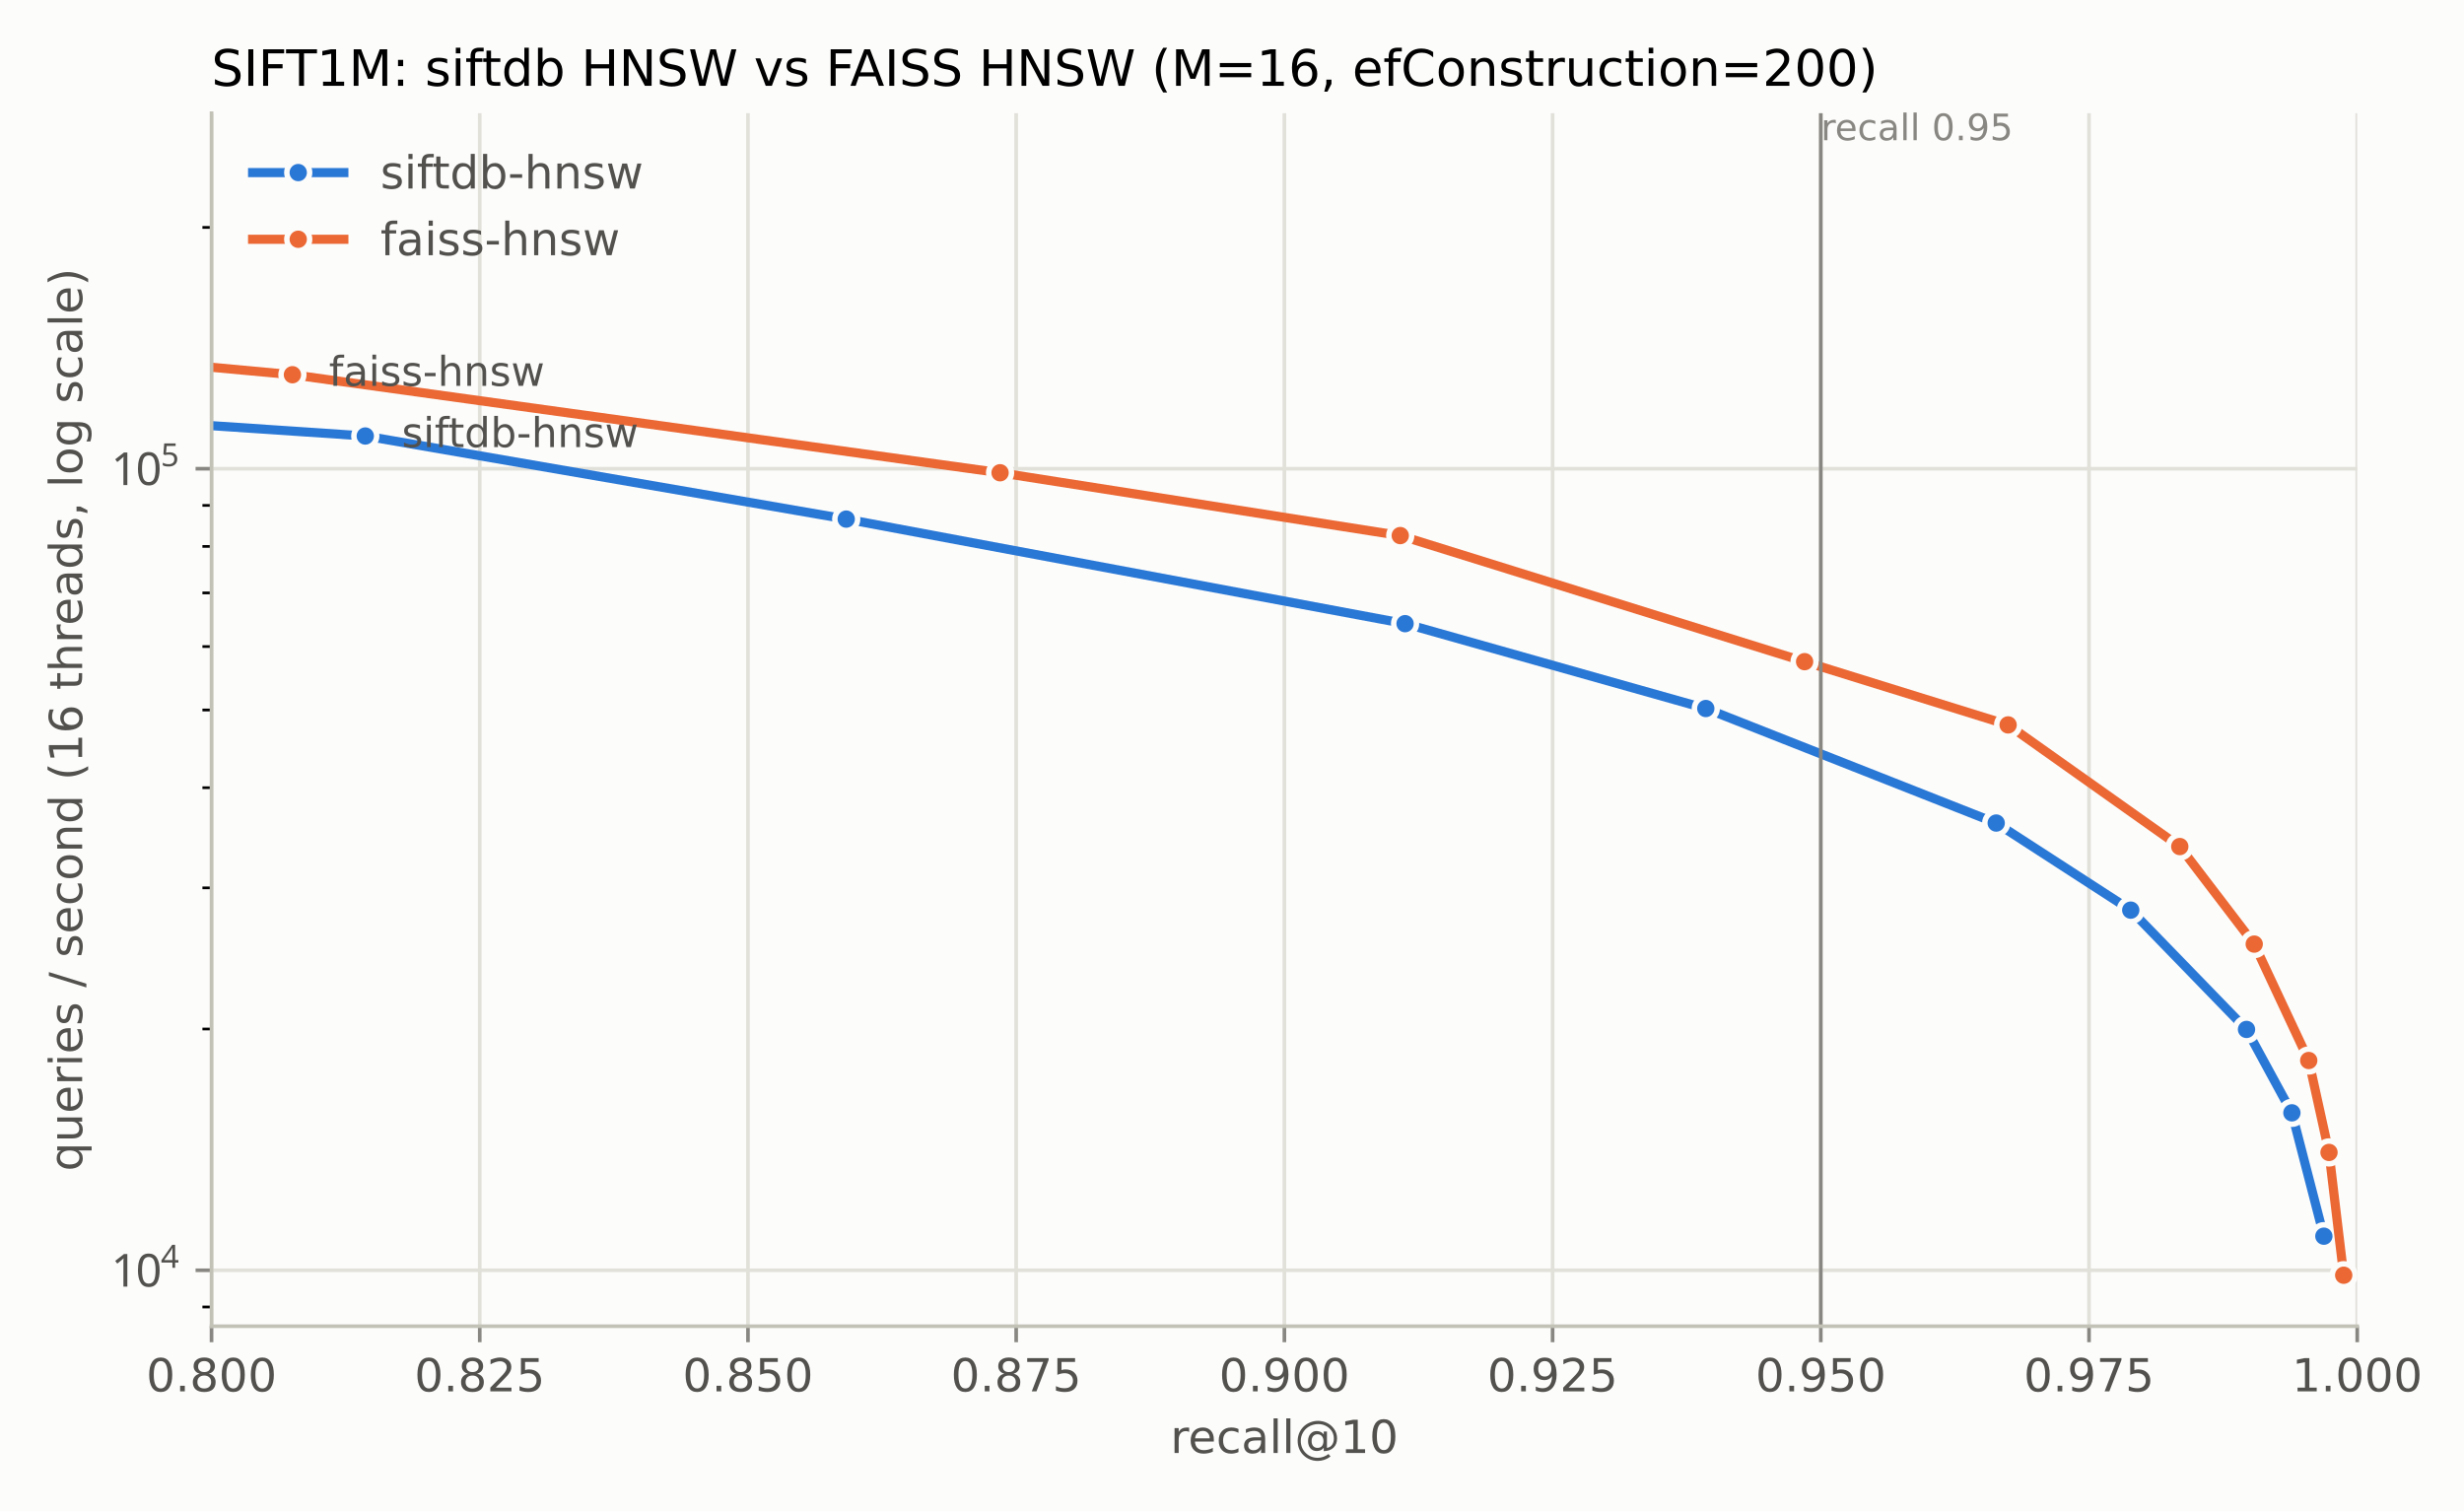
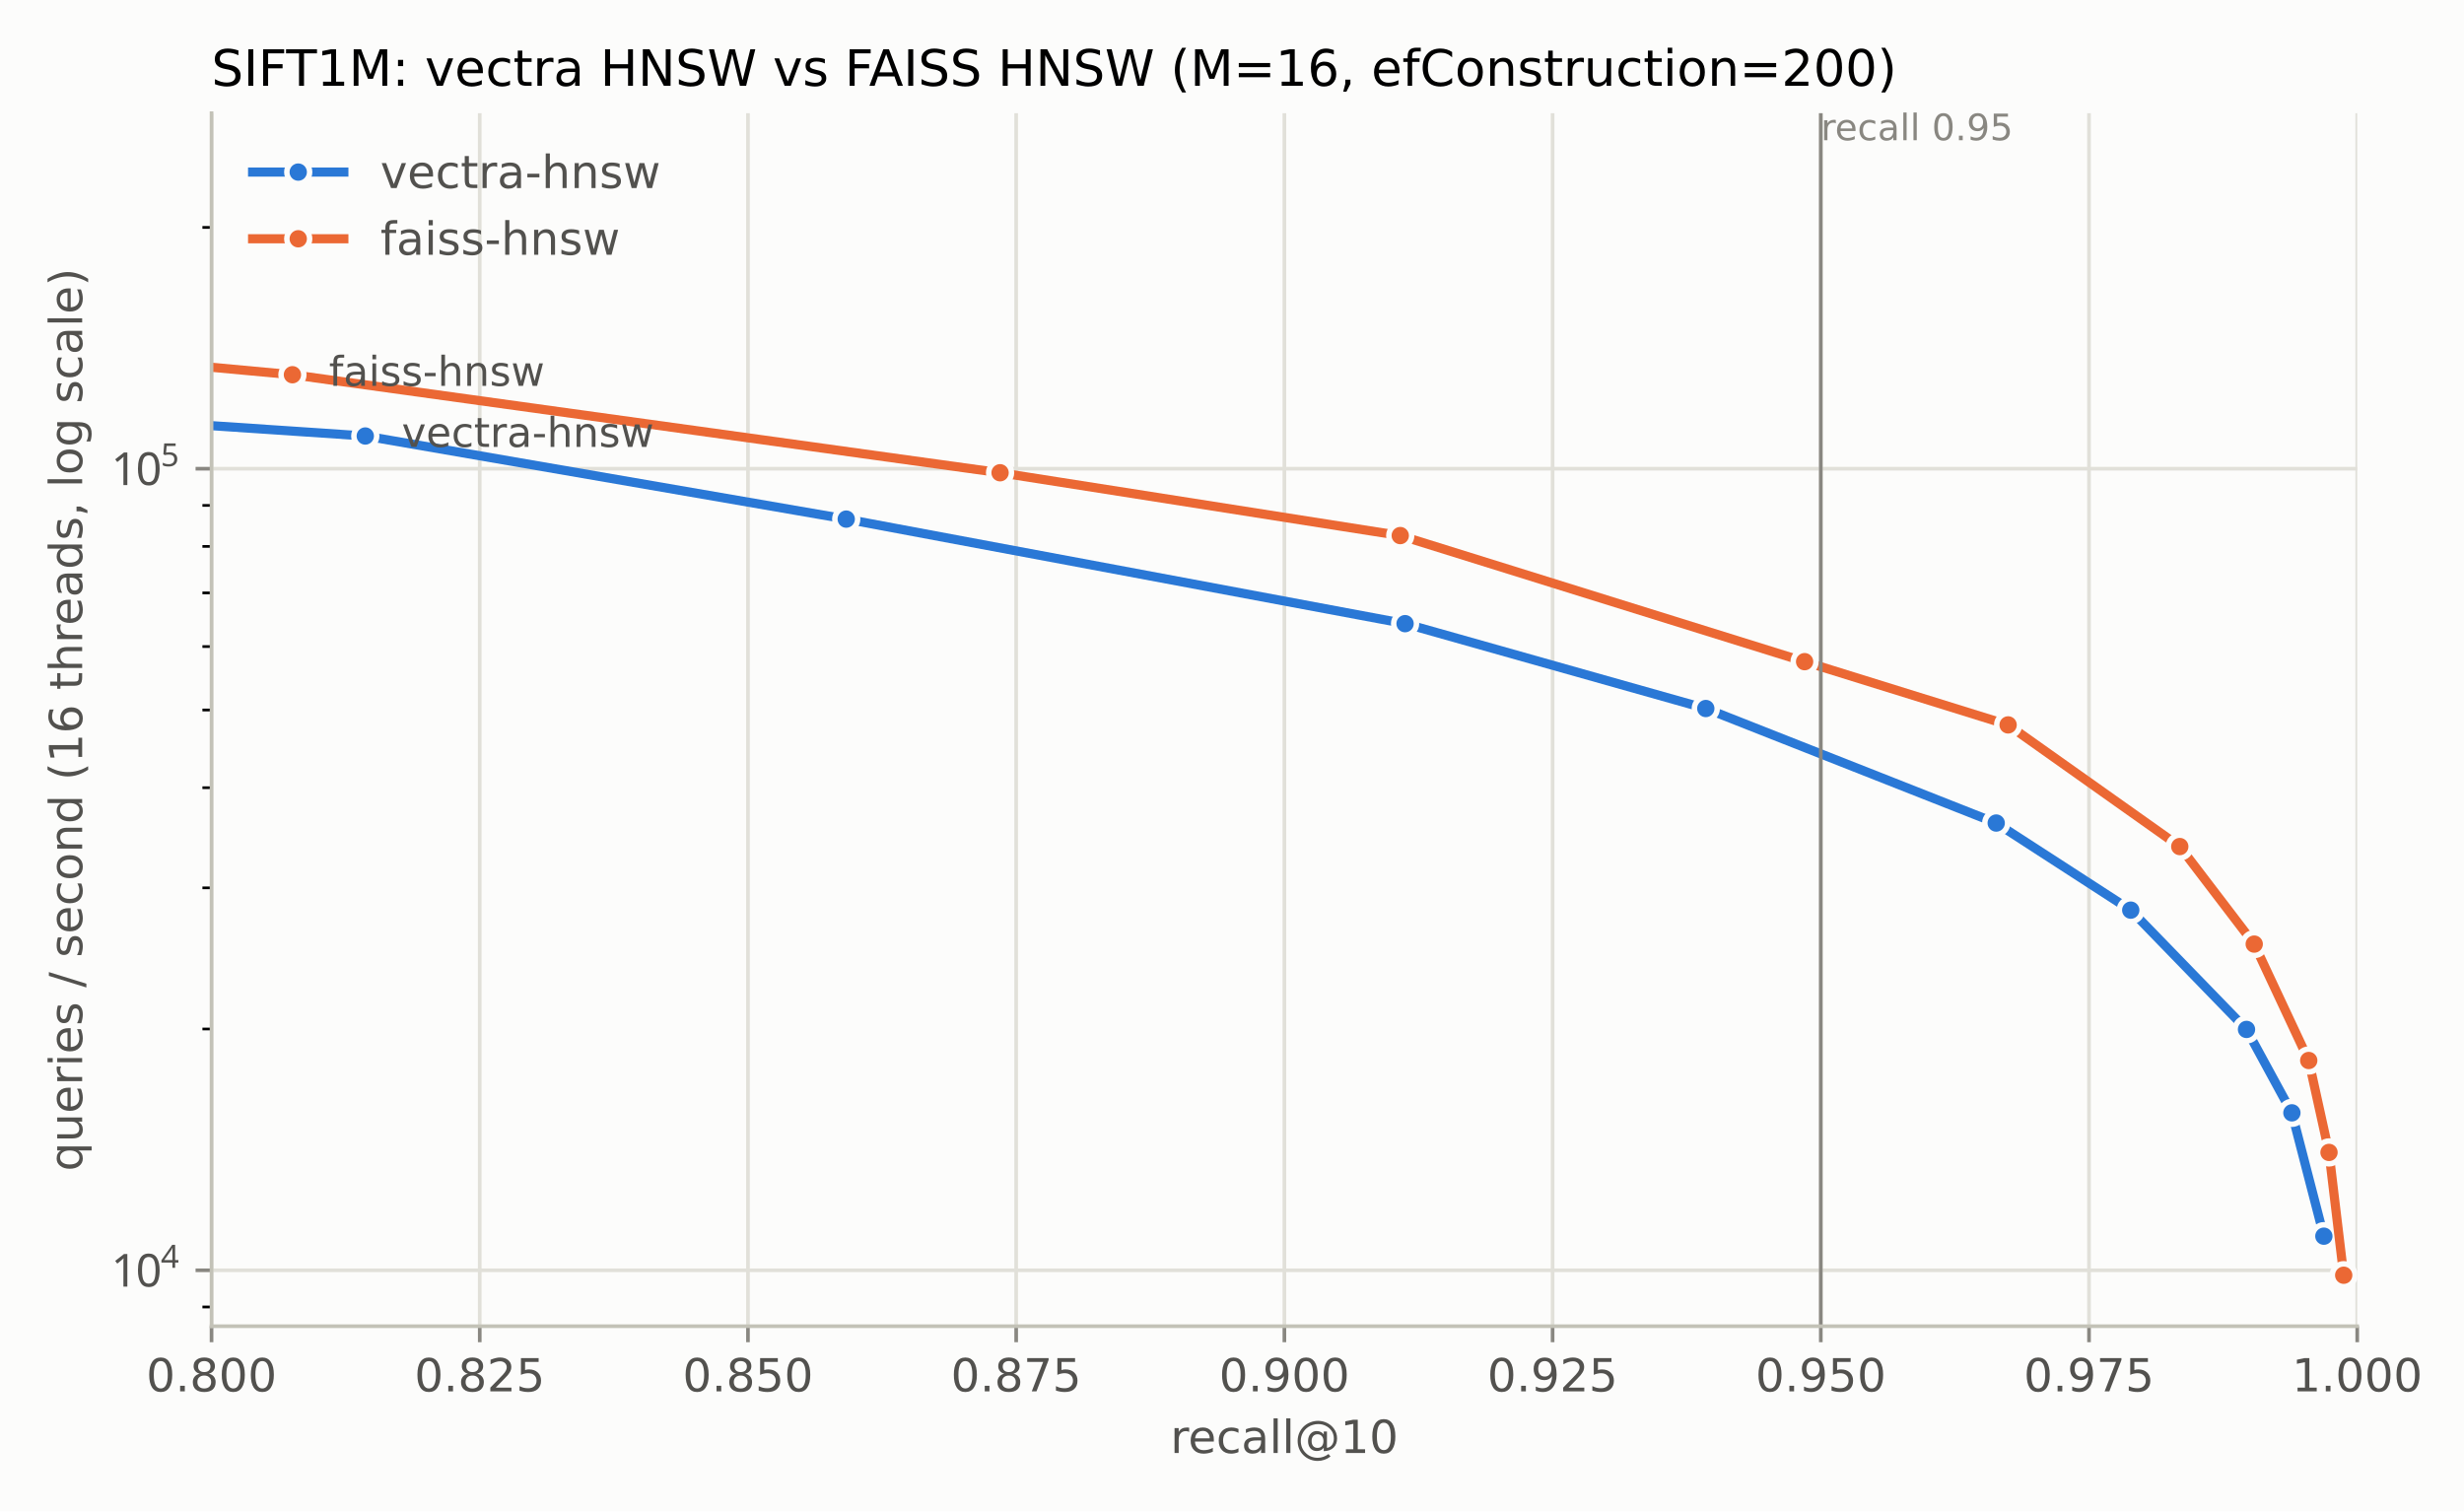
<svg xmlns="http://www.w3.org/2000/svg" xmlns:xlink="http://www.w3.org/1999/xlink" width="540pt" height="331.2pt" viewBox="0 0 540 331.2" version="1.1">
  <defs>
    <style type="text/css">*{stroke-linejoin: round; stroke-linecap: butt}</style>
  </defs>
  <g id="figure_1">
    <g id="patch_1">
      <path d="M 0 331.2  L 540 331.2  L 540 0  L 0 0  z " style="fill: #fcfcfb" />
    </g>
    <g id="axes_1">
      <g id="patch_2">
        <path d="M 46.36 290.63  L 516.6 290.63  L 516.6 24.808  L 46.36 24.808  z " style="fill: #fcfcfb" />
      </g>
      <g id="matplotlib.axis_1">
        <g id="xtick_1">
          <g id="line2d_1">
-             <path d="M 46.36 290.63  L 46.36 24.808  " clip-path="url(#p88bbd1f9e2)" style="fill: none; stroke: #e1e0d9; stroke-width: 0.8; stroke-linecap: square" />
+             <path d="M 46.36 290.63  L 46.36 24.808  " clip-path="url(#p615460db2a)" style="fill: none; stroke: #e1e0d9; stroke-width: 0.8; stroke-linecap: square" />
          </g>
          <g id="line2d_2">
            <defs>
-               <path id="m669d03143e" d="M 0 0  L 0 3.5  " style="stroke: #898781; stroke-width: 0.8" />
+               <path id="m528ea32f7b" d="M 0 0  L 0 3.5  " style="stroke: #898781; stroke-width: 0.8" />
            </defs>
            <g>
-               <use xlink:href="#m669d03143e" x="46.36" y="290.63" style="fill: #898781; stroke: #898781; stroke-width: 0.8" />
+               <use xlink:href="#m528ea32f7b" x="46.36" y="290.63" style="fill: #898781; stroke: #898781; stroke-width: 0.8" />
            </g>
          </g>
          <g id="text_1">
            <text style="font-size: 10px; font-family: 'Segoe UI', 'DejaVu Sans', 'Bitstream Vera Sans', 'Computer Modern Sans Serif', 'Lucida Grande', 'Verdana', 'Geneva', 'Lucid', 'Arial', 'Helvetica', 'Avant Garde', sans-serif; text-anchor: middle; fill: #52514e" x="46.36" y="304.911" transform="rotate(-0 46.36027 304.9107)">0.800</text>
          </g>
        </g>
        <g id="xtick_2">
          <g id="line2d_3">
-             <path d="M 105.14 290.63  L 105.14 24.808  " clip-path="url(#p88bbd1f9e2)" style="fill: none; stroke: #e1e0d9; stroke-width: 0.8; stroke-linecap: square" />
+             <path d="M 105.14 290.63  L 105.14 24.808  " clip-path="url(#p615460db2a)" style="fill: none; stroke: #e1e0d9; stroke-width: 0.8; stroke-linecap: square" />
          </g>
          <g id="line2d_4">
            <g>
-               <use xlink:href="#m669d03143e" x="105.14" y="290.63" style="fill: #898781; stroke: #898781; stroke-width: 0.8" />
+               <use xlink:href="#m528ea32f7b" x="105.14" y="290.63" style="fill: #898781; stroke: #898781; stroke-width: 0.8" />
            </g>
          </g>
          <g id="text_2">
            <text style="font-size: 10px; font-family: 'Segoe UI', 'DejaVu Sans', 'Bitstream Vera Sans', 'Computer Modern Sans Serif', 'Lucida Grande', 'Verdana', 'Geneva', 'Lucid', 'Arial', 'Helvetica', 'Avant Garde', sans-serif; text-anchor: middle; fill: #52514e" x="105.14" y="304.911" transform="rotate(-0 105.1402 304.9107)">0.825</text>
          </g>
        </g>
        <g id="xtick_3">
          <g id="line2d_5">
-             <path d="M 163.92 290.63  L 163.92 24.808  " clip-path="url(#p88bbd1f9e2)" style="fill: none; stroke: #e1e0d9; stroke-width: 0.8; stroke-linecap: square" />
+             <path d="M 163.92 290.63  L 163.92 24.808  " clip-path="url(#p615460db2a)" style="fill: none; stroke: #e1e0d9; stroke-width: 0.8; stroke-linecap: square" />
          </g>
          <g id="line2d_6">
            <g>
-               <use xlink:href="#m669d03143e" x="163.92" y="290.63" style="fill: #898781; stroke: #898781; stroke-width: 0.8" />
+               <use xlink:href="#m528ea32f7b" x="163.92" y="290.63" style="fill: #898781; stroke: #898781; stroke-width: 0.8" />
            </g>
          </g>
          <g id="text_3">
            <text style="font-size: 10px; font-family: 'Segoe UI', 'DejaVu Sans', 'Bitstream Vera Sans', 'Computer Modern Sans Serif', 'Lucida Grande', 'Verdana', 'Geneva', 'Lucid', 'Arial', 'Helvetica', 'Avant Garde', sans-serif; text-anchor: middle; fill: #52514e" x="163.92" y="304.911" transform="rotate(-0 163.9202 304.9107)">0.850</text>
          </g>
        </g>
        <g id="xtick_4">
          <g id="line2d_7">
-             <path d="M 222.7 290.63  L 222.7 24.808  " clip-path="url(#p88bbd1f9e2)" style="fill: none; stroke: #e1e0d9; stroke-width: 0.8; stroke-linecap: square" />
+             <path d="M 222.7 290.63  L 222.7 24.808  " clip-path="url(#p615460db2a)" style="fill: none; stroke: #e1e0d9; stroke-width: 0.8; stroke-linecap: square" />
          </g>
          <g id="line2d_8">
            <g>
-               <use xlink:href="#m669d03143e" x="222.7" y="290.63" style="fill: #898781; stroke: #898781; stroke-width: 0.8" />
+               <use xlink:href="#m528ea32f7b" x="222.7" y="290.63" style="fill: #898781; stroke: #898781; stroke-width: 0.8" />
            </g>
          </g>
          <g id="text_4">
            <text style="font-size: 10px; font-family: 'Segoe UI', 'DejaVu Sans', 'Bitstream Vera Sans', 'Computer Modern Sans Serif', 'Lucida Grande', 'Verdana', 'Geneva', 'Lucid', 'Arial', 'Helvetica', 'Avant Garde', sans-serif; text-anchor: middle; fill: #52514e" x="222.7" y="304.911" transform="rotate(-0 222.7002 304.9107)">0.875</text>
          </g>
        </g>
        <g id="xtick_5">
          <g id="line2d_9">
-             <path d="M 281.48 290.63  L 281.48 24.808  " clip-path="url(#p88bbd1f9e2)" style="fill: none; stroke: #e1e0d9; stroke-width: 0.8; stroke-linecap: square" />
+             <path d="M 281.48 290.63  L 281.48 24.808  " clip-path="url(#p615460db2a)" style="fill: none; stroke: #e1e0d9; stroke-width: 0.8; stroke-linecap: square" />
          </g>
          <g id="line2d_10">
            <g>
-               <use xlink:href="#m669d03143e" x="281.48" y="290.63" style="fill: #898781; stroke: #898781; stroke-width: 0.8" />
+               <use xlink:href="#m528ea32f7b" x="281.48" y="290.63" style="fill: #898781; stroke: #898781; stroke-width: 0.8" />
            </g>
          </g>
          <g id="text_5">
            <text style="font-size: 10px; font-family: 'Segoe UI', 'DejaVu Sans', 'Bitstream Vera Sans', 'Computer Modern Sans Serif', 'Lucida Grande', 'Verdana', 'Geneva', 'Lucid', 'Arial', 'Helvetica', 'Avant Garde', sans-serif; text-anchor: middle; fill: #52514e" x="281.48" y="304.911" transform="rotate(-0 281.4801 304.9107)">0.900</text>
          </g>
        </g>
        <g id="xtick_6">
          <g id="line2d_11">
-             <path d="M 340.26 290.63  L 340.26 24.808  " clip-path="url(#p88bbd1f9e2)" style="fill: none; stroke: #e1e0d9; stroke-width: 0.8; stroke-linecap: square" />
+             <path d="M 340.26 290.63  L 340.26 24.808  " clip-path="url(#p615460db2a)" style="fill: none; stroke: #e1e0d9; stroke-width: 0.8; stroke-linecap: square" />
          </g>
          <g id="line2d_12">
            <g>
-               <use xlink:href="#m669d03143e" x="340.26" y="290.63" style="fill: #898781; stroke: #898781; stroke-width: 0.8" />
+               <use xlink:href="#m528ea32f7b" x="340.26" y="290.63" style="fill: #898781; stroke: #898781; stroke-width: 0.8" />
            </g>
          </g>
          <g id="text_6">
            <text style="font-size: 10px; font-family: 'Segoe UI', 'DejaVu Sans', 'Bitstream Vera Sans', 'Computer Modern Sans Serif', 'Lucida Grande', 'Verdana', 'Geneva', 'Lucid', 'Arial', 'Helvetica', 'Avant Garde', sans-serif; text-anchor: middle; fill: #52514e" x="340.26" y="304.911" transform="rotate(-0 340.2601 304.9107)">0.925</text>
          </g>
        </g>
        <g id="xtick_7">
          <g id="line2d_13">
-             <path d="M 399.04 290.63  L 399.04 24.808  " clip-path="url(#p88bbd1f9e2)" style="fill: none; stroke: #e1e0d9; stroke-width: 0.8; stroke-linecap: square" />
+             <path d="M 399.04 290.63  L 399.04 24.808  " clip-path="url(#p615460db2a)" style="fill: none; stroke: #e1e0d9; stroke-width: 0.8; stroke-linecap: square" />
          </g>
          <g id="line2d_14">
            <g>
-               <use xlink:href="#m669d03143e" x="399.04" y="290.63" style="fill: #898781; stroke: #898781; stroke-width: 0.8" />
+               <use xlink:href="#m528ea32f7b" x="399.04" y="290.63" style="fill: #898781; stroke: #898781; stroke-width: 0.8" />
            </g>
          </g>
          <g id="text_7">
            <text style="font-size: 10px; font-family: 'Segoe UI', 'DejaVu Sans', 'Bitstream Vera Sans', 'Computer Modern Sans Serif', 'Lucida Grande', 'Verdana', 'Geneva', 'Lucid', 'Arial', 'Helvetica', 'Avant Garde', sans-serif; text-anchor: middle; fill: #52514e" x="399.04" y="304.911" transform="rotate(-0 399.0401 304.9107)">0.950</text>
          </g>
        </g>
        <g id="xtick_8">
          <g id="line2d_15">
-             <path d="M 457.82 290.63  L 457.82 24.808  " clip-path="url(#p88bbd1f9e2)" style="fill: none; stroke: #e1e0d9; stroke-width: 0.8; stroke-linecap: square" />
+             <path d="M 457.82 290.63  L 457.82 24.808  " clip-path="url(#p615460db2a)" style="fill: none; stroke: #e1e0d9; stroke-width: 0.8; stroke-linecap: square" />
          </g>
          <g id="line2d_16">
            <g>
-               <use xlink:href="#m669d03143e" x="457.82" y="290.63" style="fill: #898781; stroke: #898781; stroke-width: 0.8" />
+               <use xlink:href="#m528ea32f7b" x="457.82" y="290.63" style="fill: #898781; stroke: #898781; stroke-width: 0.8" />
            </g>
          </g>
          <g id="text_8">
            <text style="font-size: 10px; font-family: 'Segoe UI', 'DejaVu Sans', 'Bitstream Vera Sans', 'Computer Modern Sans Serif', 'Lucida Grande', 'Verdana', 'Geneva', 'Lucid', 'Arial', 'Helvetica', 'Avant Garde', sans-serif; text-anchor: middle; fill: #52514e" x="457.82" y="304.911" transform="rotate(-0 457.82 304.9107)">0.975</text>
          </g>
        </g>
        <g id="xtick_9">
          <g id="line2d_17">
-             <path d="M 516.6 290.63  L 516.6 24.808  " clip-path="url(#p88bbd1f9e2)" style="fill: none; stroke: #e1e0d9; stroke-width: 0.8; stroke-linecap: square" />
+             <path d="M 516.6 290.63  L 516.6 24.808  " clip-path="url(#p615460db2a)" style="fill: none; stroke: #e1e0d9; stroke-width: 0.8; stroke-linecap: square" />
          </g>
          <g id="line2d_18">
            <g>
-               <use xlink:href="#m669d03143e" x="516.6" y="290.63" style="fill: #898781; stroke: #898781; stroke-width: 0.8" />
+               <use xlink:href="#m528ea32f7b" x="516.6" y="290.63" style="fill: #898781; stroke: #898781; stroke-width: 0.8" />
            </g>
          </g>
          <g id="text_9">
            <text style="font-size: 10px; font-family: 'Segoe UI', 'DejaVu Sans', 'Bitstream Vera Sans', 'Computer Modern Sans Serif', 'Lucida Grande', 'Verdana', 'Geneva', 'Lucid', 'Arial', 'Helvetica', 'Avant Garde', sans-serif; text-anchor: middle; fill: #52514e" x="516.6" y="304.911" transform="rotate(-0 516.6 304.9107)">1.000</text>
          </g>
        </g>
        <g id="text_10">
          <text style="font-size: 10px; font-family: 'Segoe UI', 'DejaVu Sans', 'Bitstream Vera Sans', 'Computer Modern Sans Serif', 'Lucida Grande', 'Verdana', 'Geneva', 'Lucid', 'Arial', 'Helvetica', 'Avant Garde', sans-serif; text-anchor: middle; fill: #52514e" x="281.48" y="318.418" transform="rotate(-0 281.4801 318.4184)">recall@10</text>
        </g>
      </g>
      <g id="matplotlib.axis_2">
        <g id="ytick_1">
          <g id="line2d_19">
-             <path d="M 46.36 278.375  L 516.6 278.375  " clip-path="url(#p88bbd1f9e2)" style="fill: none; stroke: #e1e0d9; stroke-width: 0.8; stroke-linecap: square" />
+             <path d="M 46.36 278.375  L 516.6 278.375  " clip-path="url(#p615460db2a)" style="fill: none; stroke: #e1e0d9; stroke-width: 0.8; stroke-linecap: square" />
          </g>
          <g id="line2d_20">
            <defs>
-               <path id="mc027bce82f" d="M 0 0  L -3.5 0  " style="stroke: #898781; stroke-width: 0.8" />
+               <path id="m47eee88174" d="M 0 0  L -3.5 0  " style="stroke: #898781; stroke-width: 0.8" />
            </defs>
            <g>
-               <use xlink:href="#mc027bce82f" x="46.36" y="278.375" style="fill: #898781; stroke: #898781; stroke-width: 0.8" />
+               <use xlink:href="#m47eee88174" x="46.36" y="278.375" style="fill: #898781; stroke: #898781; stroke-width: 0.8" />
            </g>
          </g>
          <g id="text_11">
            <g style="fill: #52514e" transform="translate(24.36027 282.9248)">
              <text>
                <tspan x="0" y="-0.97" style="font-size: 10px; font-family: 'Segoe UI'; fill: #52514e">1</tspan>
                <tspan x="5.391" y="-0.97" style="font-size: 10px; font-family: 'Segoe UI'; fill: #52514e">0</tspan>
                <tspan x="10.877" y="-5.1" style="font-size: 7px; font-family: 'Segoe UI'; fill: #52514e">4</tspan>
              </text>
            </g>
          </g>
        </g>
        <g id="ytick_2">
          <g id="line2d_21">
-             <path d="M 46.36 102.719  L 516.6 102.719  " clip-path="url(#p88bbd1f9e2)" style="fill: none; stroke: #e1e0d9; stroke-width: 0.8; stroke-linecap: square" />
+             <path d="M 46.36 102.719  L 516.6 102.719  " clip-path="url(#p615460db2a)" style="fill: none; stroke: #e1e0d9; stroke-width: 0.8; stroke-linecap: square" />
          </g>
          <g id="line2d_22">
            <g>
-               <use xlink:href="#mc027bce82f" x="46.36" y="102.719" style="fill: #898781; stroke: #898781; stroke-width: 0.8" />
+               <use xlink:href="#m47eee88174" x="46.36" y="102.719" style="fill: #898781; stroke: #898781; stroke-width: 0.8" />
            </g>
          </g>
          <g id="text_12">
            <g style="fill: #52514e" transform="translate(24.36027 107.2692)">
              <text>
                <tspan x="0" y="-0.97" style="font-size: 10px; font-family: 'Segoe UI'; fill: #52514e">1</tspan>
                <tspan x="5.391" y="-0.97" style="font-size: 10px; font-family: 'Segoe UI'; fill: #52514e">0</tspan>
                <tspan x="10.877" y="-5.1" style="font-size: 7px; font-family: 'Segoe UI'; fill: #52514e">5</tspan>
              </text>
            </g>
          </g>
        </g>
        <g id="ytick_3">
          <g id="line2d_23">
            <defs>
-               <path id="mbd341796da" d="M 0 0  L -2 0  " style="stroke: #000000; stroke-width: 0.6" />
+               <path id="mbfe9d9903b" d="M 0 0  L -2 0  " style="stroke: #000000; stroke-width: 0.6" />
            </defs>
            <g>
-               <use xlink:href="#mbd341796da" x="46.36" y="286.412" style="stroke: #000000; stroke-width: 0.6" />
+               <use xlink:href="#mbfe9d9903b" x="46.36" y="286.412" style="stroke: #000000; stroke-width: 0.6" />
            </g>
          </g>
        </g>
        <g id="ytick_4">
          <g id="line2d_24">
            <g>
-               <use xlink:href="#mbd341796da" x="46.36" y="225.497" style="stroke: #000000; stroke-width: 0.6" />
+               <use xlink:href="#mbfe9d9903b" x="46.36" y="225.497" style="stroke: #000000; stroke-width: 0.6" />
            </g>
          </g>
        </g>
        <g id="ytick_5">
          <g id="line2d_25">
            <g>
-               <use xlink:href="#mbd341796da" x="46.36" y="194.566" style="stroke: #000000; stroke-width: 0.6" />
+               <use xlink:href="#mbfe9d9903b" x="46.36" y="194.566" style="stroke: #000000; stroke-width: 0.6" />
            </g>
          </g>
        </g>
        <g id="ytick_6">
          <g id="line2d_26">
            <g>
-               <use xlink:href="#mbd341796da" x="46.36" y="172.62" style="stroke: #000000; stroke-width: 0.6" />
+               <use xlink:href="#mbfe9d9903b" x="46.36" y="172.62" style="stroke: #000000; stroke-width: 0.6" />
            </g>
          </g>
        </g>
        <g id="ytick_7">
          <g id="line2d_27">
            <g>
-               <use xlink:href="#mbd341796da" x="46.36" y="155.597" style="stroke: #000000; stroke-width: 0.6" />
+               <use xlink:href="#mbfe9d9903b" x="46.36" y="155.597" style="stroke: #000000; stroke-width: 0.6" />
            </g>
          </g>
        </g>
        <g id="ytick_8">
          <g id="line2d_28">
            <g>
-               <use xlink:href="#mbd341796da" x="46.36" y="141.688" style="stroke: #000000; stroke-width: 0.6" />
+               <use xlink:href="#mbfe9d9903b" x="46.36" y="141.688" style="stroke: #000000; stroke-width: 0.6" />
            </g>
          </g>
        </g>
        <g id="ytick_9">
          <g id="line2d_29">
            <g>
-               <use xlink:href="#mbd341796da" x="46.36" y="129.929" style="stroke: #000000; stroke-width: 0.6" />
+               <use xlink:href="#mbfe9d9903b" x="46.36" y="129.929" style="stroke: #000000; stroke-width: 0.6" />
            </g>
          </g>
        </g>
        <g id="ytick_10">
          <g id="line2d_30">
            <g>
-               <use xlink:href="#mbd341796da" x="46.36" y="119.742" style="stroke: #000000; stroke-width: 0.6" />
+               <use xlink:href="#mbfe9d9903b" x="46.36" y="119.742" style="stroke: #000000; stroke-width: 0.6" />
            </g>
          </g>
        </g>
        <g id="ytick_11">
          <g id="line2d_31">
            <g>
-               <use xlink:href="#mbd341796da" x="46.36" y="110.757" style="stroke: #000000; stroke-width: 0.6" />
+               <use xlink:href="#mbfe9d9903b" x="46.36" y="110.757" style="stroke: #000000; stroke-width: 0.6" />
            </g>
          </g>
        </g>
        <g id="ytick_12">
          <g id="line2d_32">
            <g>
-               <use xlink:href="#mbd341796da" x="46.36" y="49.842" style="stroke: #000000; stroke-width: 0.6" />
+               <use xlink:href="#mbfe9d9903b" x="46.36" y="49.842" style="stroke: #000000; stroke-width: 0.6" />
            </g>
          </g>
        </g>
        <g id="text_13">
          <text style="font-size: 10px; font-family: 'Segoe UI', 'DejaVu Sans', 'Bitstream Vera Sans', 'Computer Modern Sans Serif', 'Lucida Grande', 'Verdana', 'Geneva', 'Lucid', 'Arial', 'Helvetica', 'Avant Garde', sans-serif; text-anchor: middle; fill: #52514e" x="18.007" y="157.719" transform="rotate(-90 18.00715 157.7194)">queries / second (16 threads, log scale)</text>
        </g>
      </g>
      <g id="line2d_33">
-         <path d="M -1 90.092  L 80.053 95.547  L 185.457 113.758  L 307.931 136.67  L 373.835 155.266  L 437.482 180.364  L 466.966 199.452  L 492.336 225.592  L 502.281 243.87  L 509.288 270.901  " clip-path="url(#p88bbd1f9e2)" style="fill: none; stroke: #2a78d6; stroke-width: 2; stroke-linecap: square" />
+         <path d="M -1 90.092  L 80.053 95.547  L 185.457 113.758  L 307.931 136.67  L 373.835 155.266  L 437.482 180.364  L 466.966 199.452  L 492.336 225.592  L 502.281 243.87  L 509.288 270.901  " clip-path="url(#p615460db2a)" style="fill: none; stroke: #2a78d6; stroke-width: 2; stroke-linecap: square" />
        <defs>
-           <path id="md389fbe863" d="M 0 2.5  C 0.663 2.5 1.299 2.237 1.768 1.768  C 2.237 1.299 2.5 0.663 2.5 0  C 2.5 -0.663 2.237 -1.299 1.768 -1.768  C 1.299 -2.237 0.663 -2.5 0 -2.5  C -0.663 -2.5 -1.299 -2.237 -1.768 -1.768  C -2.237 -1.299 -2.5 -0.663 -2.5 0  C -2.5 0.663 -2.237 1.299 -1.768 1.768  C -1.299 2.237 -0.663 2.5 0 2.5  z " style="stroke: #fcfcfb; stroke-width: 1.2" />
+           <path id="mf831f35168" d="M 0 2.5  C 0.663 2.5 1.299 2.237 1.768 1.768  C 2.237 1.299 2.5 0.663 2.5 0  C 2.5 -0.663 2.237 -1.299 1.768 -1.768  C 1.299 -2.237 0.663 -2.5 0 -2.5  C -0.663 -2.5 -1.299 -2.237 -1.768 -1.768  C -2.237 -1.299 -2.5 -0.663 -2.5 0  C -2.5 0.663 -2.237 1.299 -1.768 1.768  C -1.299 2.237 -0.663 2.5 0 2.5  z " style="stroke: #fcfcfb; stroke-width: 1.2" />
        </defs>
-         <g clip-path="url(#p88bbd1f9e2)">
-           <use xlink:href="#md389fbe863" x="-1" y="90.092" style="fill: #2a78d6; stroke: #fcfcfb; stroke-width: 1.2" />
-           <use xlink:href="#md389fbe863" x="80.053" y="95.547" style="fill: #2a78d6; stroke: #fcfcfb; stroke-width: 1.2" />
-           <use xlink:href="#md389fbe863" x="185.457" y="113.758" style="fill: #2a78d6; stroke: #fcfcfb; stroke-width: 1.2" />
-           <use xlink:href="#md389fbe863" x="307.931" y="136.67" style="fill: #2a78d6; stroke: #fcfcfb; stroke-width: 1.2" />
-           <use xlink:href="#md389fbe863" x="373.835" y="155.266" style="fill: #2a78d6; stroke: #fcfcfb; stroke-width: 1.2" />
-           <use xlink:href="#md389fbe863" x="437.482" y="180.364" style="fill: #2a78d6; stroke: #fcfcfb; stroke-width: 1.2" />
-           <use xlink:href="#md389fbe863" x="466.966" y="199.452" style="fill: #2a78d6; stroke: #fcfcfb; stroke-width: 1.2" />
-           <use xlink:href="#md389fbe863" x="492.336" y="225.592" style="fill: #2a78d6; stroke: #fcfcfb; stroke-width: 1.2" />
-           <use xlink:href="#md389fbe863" x="502.281" y="243.87" style="fill: #2a78d6; stroke: #fcfcfb; stroke-width: 1.2" />
-           <use xlink:href="#md389fbe863" x="509.288" y="270.901" style="fill: #2a78d6; stroke: #fcfcfb; stroke-width: 1.2" />
+         <g clip-path="url(#p615460db2a)">
+           <use xlink:href="#mf831f35168" x="-1" y="90.092" style="fill: #2a78d6; stroke: #fcfcfb; stroke-width: 1.2" />
+           <use xlink:href="#mf831f35168" x="80.053" y="95.547" style="fill: #2a78d6; stroke: #fcfcfb; stroke-width: 1.2" />
+           <use xlink:href="#mf831f35168" x="185.457" y="113.758" style="fill: #2a78d6; stroke: #fcfcfb; stroke-width: 1.2" />
+           <use xlink:href="#mf831f35168" x="307.931" y="136.67" style="fill: #2a78d6; stroke: #fcfcfb; stroke-width: 1.2" />
+           <use xlink:href="#mf831f35168" x="373.835" y="155.266" style="fill: #2a78d6; stroke: #fcfcfb; stroke-width: 1.2" />
+           <use xlink:href="#mf831f35168" x="437.482" y="180.364" style="fill: #2a78d6; stroke: #fcfcfb; stroke-width: 1.2" />
+           <use xlink:href="#mf831f35168" x="466.966" y="199.452" style="fill: #2a78d6; stroke: #fcfcfb; stroke-width: 1.2" />
+           <use xlink:href="#mf831f35168" x="492.336" y="225.592" style="fill: #2a78d6; stroke: #fcfcfb; stroke-width: 1.2" />
+           <use xlink:href="#mf831f35168" x="502.281" y="243.87" style="fill: #2a78d6; stroke: #fcfcfb; stroke-width: 1.2" />
+           <use xlink:href="#mf831f35168" x="509.288" y="270.901" style="fill: #2a78d6; stroke: #fcfcfb; stroke-width: 1.2" />
        </g>
      </g>
      <g id="line2d_34">
-         <path d="M -1 76.114  L 64.088 82.12  L 219.173 103.601  L 306.873 117.367  L 395.49 144.998  L 440.092 158.858  L 477.711 185.517  L 494.028 206.893  L 505.973 232.401  L 510.416 252.546  L 513.637 279.457  " clip-path="url(#p88bbd1f9e2)" style="fill: none; stroke: #eb6834; stroke-width: 2; stroke-linecap: square" />
+         <path d="M -1 76.114  L 64.088 82.12  L 219.173 103.601  L 306.873 117.367  L 395.49 144.998  L 440.092 158.858  L 477.711 185.517  L 494.028 206.893  L 505.973 232.401  L 510.416 252.546  L 513.637 279.457  " clip-path="url(#p615460db2a)" style="fill: none; stroke: #eb6834; stroke-width: 2; stroke-linecap: square" />
        <defs>
-           <path id="m1fd09e1a79" d="M 0 2.5  C 0.663 2.5 1.299 2.237 1.768 1.768  C 2.237 1.299 2.5 0.663 2.5 0  C 2.5 -0.663 2.237 -1.299 1.768 -1.768  C 1.299 -2.237 0.663 -2.5 0 -2.5  C -0.663 -2.5 -1.299 -2.237 -1.768 -1.768  C -2.237 -1.299 -2.5 -0.663 -2.5 0  C -2.5 0.663 -2.237 1.299 -1.768 1.768  C -1.299 2.237 -0.663 2.5 0 2.5  z " style="stroke: #fcfcfb; stroke-width: 1.2" />
+           <path id="ma90827c541" d="M 0 2.5  C 0.663 2.5 1.299 2.237 1.768 1.768  C 2.237 1.299 2.5 0.663 2.5 0  C 2.5 -0.663 2.237 -1.299 1.768 -1.768  C 1.299 -2.237 0.663 -2.5 0 -2.5  C -0.663 -2.5 -1.299 -2.237 -1.768 -1.768  C -2.237 -1.299 -2.5 -0.663 -2.5 0  C -2.5 0.663 -2.237 1.299 -1.768 1.768  C -1.299 2.237 -0.663 2.5 0 2.5  z " style="stroke: #fcfcfb; stroke-width: 1.2" />
        </defs>
-         <g clip-path="url(#p88bbd1f9e2)">
-           <use xlink:href="#m1fd09e1a79" x="-1" y="76.114" style="fill: #eb6834; stroke: #fcfcfb; stroke-width: 1.2" />
-           <use xlink:href="#m1fd09e1a79" x="64.088" y="82.12" style="fill: #eb6834; stroke: #fcfcfb; stroke-width: 1.2" />
-           <use xlink:href="#m1fd09e1a79" x="219.173" y="103.601" style="fill: #eb6834; stroke: #fcfcfb; stroke-width: 1.2" />
-           <use xlink:href="#m1fd09e1a79" x="306.873" y="117.367" style="fill: #eb6834; stroke: #fcfcfb; stroke-width: 1.2" />
-           <use xlink:href="#m1fd09e1a79" x="395.49" y="144.998" style="fill: #eb6834; stroke: #fcfcfb; stroke-width: 1.2" />
-           <use xlink:href="#m1fd09e1a79" x="440.092" y="158.858" style="fill: #eb6834; stroke: #fcfcfb; stroke-width: 1.2" />
-           <use xlink:href="#m1fd09e1a79" x="477.711" y="185.517" style="fill: #eb6834; stroke: #fcfcfb; stroke-width: 1.2" />
-           <use xlink:href="#m1fd09e1a79" x="494.028" y="206.893" style="fill: #eb6834; stroke: #fcfcfb; stroke-width: 1.2" />
-           <use xlink:href="#m1fd09e1a79" x="505.973" y="232.401" style="fill: #eb6834; stroke: #fcfcfb; stroke-width: 1.2" />
-           <use xlink:href="#m1fd09e1a79" x="510.416" y="252.546" style="fill: #eb6834; stroke: #fcfcfb; stroke-width: 1.2" />
-           <use xlink:href="#m1fd09e1a79" x="513.637" y="279.457" style="fill: #eb6834; stroke: #fcfcfb; stroke-width: 1.2" />
+         <g clip-path="url(#p615460db2a)">
+           <use xlink:href="#ma90827c541" x="-1" y="76.114" style="fill: #eb6834; stroke: #fcfcfb; stroke-width: 1.2" />
+           <use xlink:href="#ma90827c541" x="64.088" y="82.12" style="fill: #eb6834; stroke: #fcfcfb; stroke-width: 1.2" />
+           <use xlink:href="#ma90827c541" x="219.173" y="103.601" style="fill: #eb6834; stroke: #fcfcfb; stroke-width: 1.2" />
+           <use xlink:href="#ma90827c541" x="306.873" y="117.367" style="fill: #eb6834; stroke: #fcfcfb; stroke-width: 1.2" />
+           <use xlink:href="#ma90827c541" x="395.49" y="144.998" style="fill: #eb6834; stroke: #fcfcfb; stroke-width: 1.2" />
+           <use xlink:href="#ma90827c541" x="440.092" y="158.858" style="fill: #eb6834; stroke: #fcfcfb; stroke-width: 1.2" />
+           <use xlink:href="#ma90827c541" x="477.711" y="185.517" style="fill: #eb6834; stroke: #fcfcfb; stroke-width: 1.2" />
+           <use xlink:href="#ma90827c541" x="494.028" y="206.893" style="fill: #eb6834; stroke: #fcfcfb; stroke-width: 1.2" />
+           <use xlink:href="#ma90827c541" x="505.973" y="232.401" style="fill: #eb6834; stroke: #fcfcfb; stroke-width: 1.2" />
+           <use xlink:href="#ma90827c541" x="510.416" y="252.546" style="fill: #eb6834; stroke: #fcfcfb; stroke-width: 1.2" />
+           <use xlink:href="#ma90827c541" x="513.637" y="279.457" style="fill: #eb6834; stroke: #fcfcfb; stroke-width: 1.2" />
        </g>
      </g>
      <g id="line2d_35">
-         <path d="M 399.04 290.63  L 399.04 24.808  " clip-path="url(#p88bbd1f9e2)" style="fill: none; stroke: #898781; stroke-width: 0.8; stroke-linecap: square" />
+         <path d="M 399.04 290.63  L 399.04 24.808  " clip-path="url(#p615460db2a)" style="fill: none; stroke: #898781; stroke-width: 0.8; stroke-linecap: square" />
      </g>
      <g id="patch_3">
        <path d="M 46.36 290.63  L 46.36 24.808  " style="fill: none; stroke: #c3c2b7; stroke-width: 0.8; stroke-linejoin: miter; stroke-linecap: square" />
      </g>
      <g id="patch_4">
        <path d="M 46.36 290.63  L 516.6 290.63  " style="fill: none; stroke: #c3c2b7; stroke-width: 0.8; stroke-linejoin: miter; stroke-linecap: square" />
      </g>
      <g id="text_14">
        <text style="font-size: 8px; font-family: 'Segoe UI', 'DejaVu Sans', 'Bitstream Vera Sans', 'Computer Modern Sans Serif', 'Lucida Grande', 'Verdana', 'Geneva', 'Lucid', 'Arial', 'Helvetica', 'Avant Garde', sans-serif; text-anchor: start; fill: #898781" x="399.04" y="30.731" transform="rotate(-0 399.0401 30.7308)"> recall 0.95</text>
      </g>
      <g id="text_15">
-         <text style="font-size: 9px; font-family: 'Segoe UI', 'DejaVu Sans', 'Bitstream Vera Sans', 'Computer Modern Sans Serif', 'Lucida Grande', 'Verdana', 'Geneva', 'Lucid', 'Arial', 'Helvetica', 'Avant Garde', sans-serif; text-anchor: start; fill: #52514e" x="88.053" y="97.979" transform="rotate(-0 88.05295 97.97921)">siftdb-hnsw</text>
+         <text style="font-size: 9px; font-family: 'Segoe UI', 'DejaVu Sans', 'Bitstream Vera Sans', 'Computer Modern Sans Serif', 'Lucida Grande', 'Verdana', 'Geneva', 'Lucid', 'Arial', 'Helvetica', 'Avant Garde', sans-serif; text-anchor: start; fill: #52514e" x="88.053" y="97.931" transform="rotate(-0 88.05295 97.93139)">vectra-hnsw</text>
      </g>
      <g id="text_16">
        <text style="font-size: 9px; font-family: 'Segoe UI', 'DejaVu Sans', 'Bitstream Vera Sans', 'Computer Modern Sans Serif', 'Lucida Grande', 'Verdana', 'Geneva', 'Lucid', 'Arial', 'Helvetica', 'Avant Garde', sans-serif; text-anchor: start; fill: #52514e" x="72.088" y="84.552" transform="rotate(-0 72.08831 84.5524)">faiss-hnsw</text>
      </g>
      <g id="text_17">
-         <text style="font-size: 11px; font-family: 'Segoe UI', 'DejaVu Sans', 'Bitstream Vera Sans', 'Computer Modern Sans Serif', 'Lucida Grande', 'Verdana', 'Geneva', 'Lucid', 'Arial', 'Helvetica', 'Avant Garde', sans-serif; text-anchor: start" x="46.36" y="18.808" transform="rotate(-0 46.36027 18.8083)">SIFT1M: siftdb HNSW vs FAISS HNSW (M=16, efConstruction=200)</text>
+         <text style="font-size: 11px; font-family: 'Segoe UI', 'DejaVu Sans', 'Bitstream Vera Sans', 'Computer Modern Sans Serif', 'Lucida Grande', 'Verdana', 'Geneva', 'Lucid', 'Arial', 'Helvetica', 'Avant Garde', sans-serif; text-anchor: start" x="46.36" y="18.808" transform="rotate(-0 46.36027 18.8083)">SIFT1M: vectra HNSW vs FAISS HNSW (M=16, efConstruction=200)</text>
      </g>
      <g id="legend_1">
        <g id="line2d_36">
-           <path d="M 55.36 37.818  L 65.36 37.818  L 75.36 37.818  " style="fill: none; stroke: #2a78d6; stroke-width: 2; stroke-linecap: square" />
+           <path d="M 55.36 37.711  L 65.36 37.711  L 75.36 37.711  " style="fill: none; stroke: #2a78d6; stroke-width: 2; stroke-linecap: square" />
          <g>
-             <use xlink:href="#md389fbe863" x="65.36" y="37.818" style="fill: #2a78d6; stroke: #fcfcfb; stroke-width: 1.2" />
+             <use xlink:href="#mf831f35168" x="65.36" y="37.711" style="fill: #2a78d6; stroke: #fcfcfb; stroke-width: 1.2" />
          </g>
        </g>
        <g id="text_18">
-           <text style="font-size: 10px; font-family: 'Segoe UI', 'DejaVu Sans', 'Bitstream Vera Sans', 'Computer Modern Sans Serif', 'Lucida Grande', 'Verdana', 'Geneva', 'Lucid', 'Arial', 'Helvetica', 'Avant Garde', sans-serif; text-anchor: start; fill: #52514e" x="83.36" y="41.318" transform="rotate(-0 83.36027 41.31768)">siftdb-hnsw</text>
+           <text style="font-size: 10px; font-family: 'Segoe UI', 'DejaVu Sans', 'Bitstream Vera Sans', 'Computer Modern Sans Serif', 'Lucida Grande', 'Verdana', 'Geneva', 'Lucid', 'Arial', 'Helvetica', 'Avant Garde', sans-serif; text-anchor: start; fill: #52514e" x="83.36" y="41.211" transform="rotate(-0 83.36027 41.21143)">vectra-hnsw</text>
        </g>
        <g id="line2d_37">
-           <path d="M 55.36 52.432  L 65.36 52.432  L 75.36 52.432  " style="fill: none; stroke: #eb6834; stroke-width: 2; stroke-linecap: square" />
+           <path d="M 55.36 52.325  L 65.36 52.325  L 75.36 52.325  " style="fill: none; stroke: #eb6834; stroke-width: 2; stroke-linecap: square" />
          <g>
-             <use xlink:href="#m1fd09e1a79" x="65.36" y="52.432" style="fill: #eb6834; stroke: #fcfcfb; stroke-width: 1.2" />
+             <use xlink:href="#ma90827c541" x="65.36" y="52.325" style="fill: #eb6834; stroke: #fcfcfb; stroke-width: 1.2" />
          </g>
        </g>
        <g id="text_19">
-           <text style="font-size: 10px; font-family: 'Segoe UI', 'DejaVu Sans', 'Bitstream Vera Sans', 'Computer Modern Sans Serif', 'Lucida Grande', 'Verdana', 'Geneva', 'Lucid', 'Arial', 'Helvetica', 'Avant Garde', sans-serif; text-anchor: start; fill: #52514e" x="83.36" y="55.932" transform="rotate(-0 83.36027 55.93154)">faiss-hnsw</text>
+           <text style="font-size: 10px; font-family: 'Segoe UI', 'DejaVu Sans', 'Bitstream Vera Sans', 'Computer Modern Sans Serif', 'Lucida Grande', 'Verdana', 'Geneva', 'Lucid', 'Arial', 'Helvetica', 'Avant Garde', sans-serif; text-anchor: start; fill: #52514e" x="83.36" y="55.825" transform="rotate(-0 83.36027 55.82529)">faiss-hnsw</text>
        </g>
      </g>
    </g>
  </g>
  <defs>
-     <clipPath id="p88bbd1f9e2">
+     <clipPath id="p615460db2a">
      <rect x="46.36" y="24.808" width="470.24" height="265.822" />
    </clipPath>
  </defs>
</svg>
